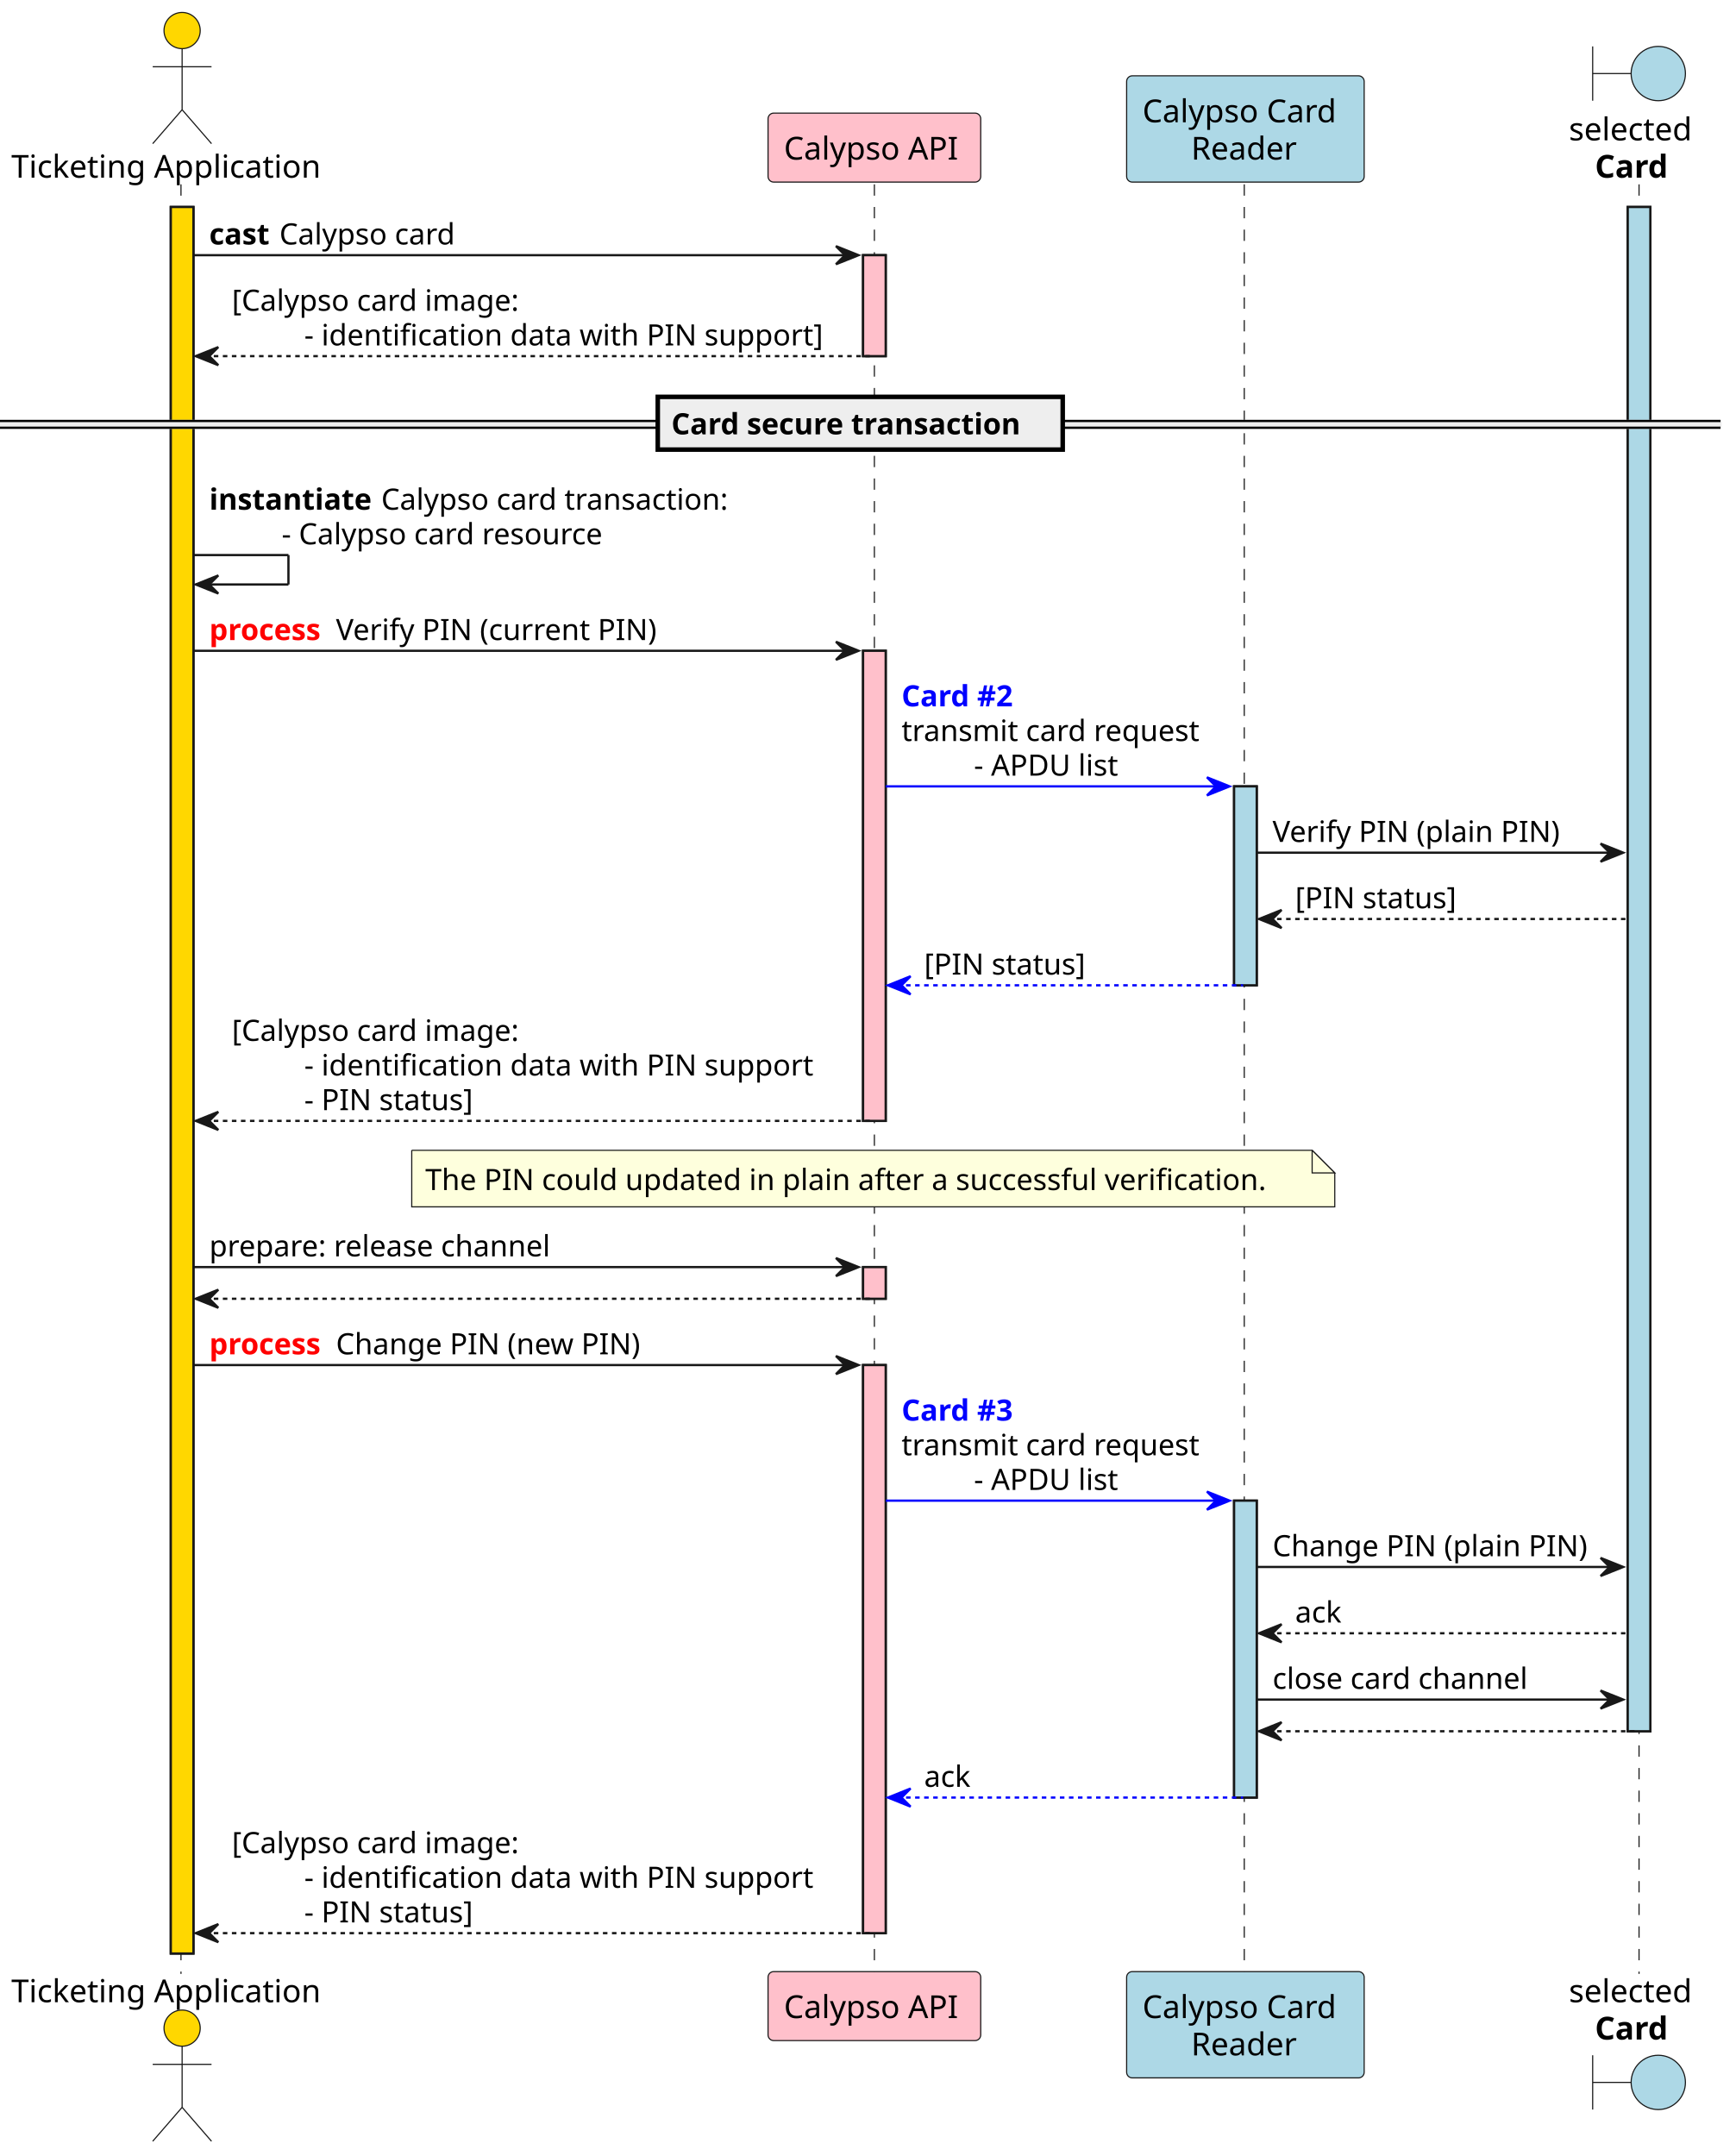
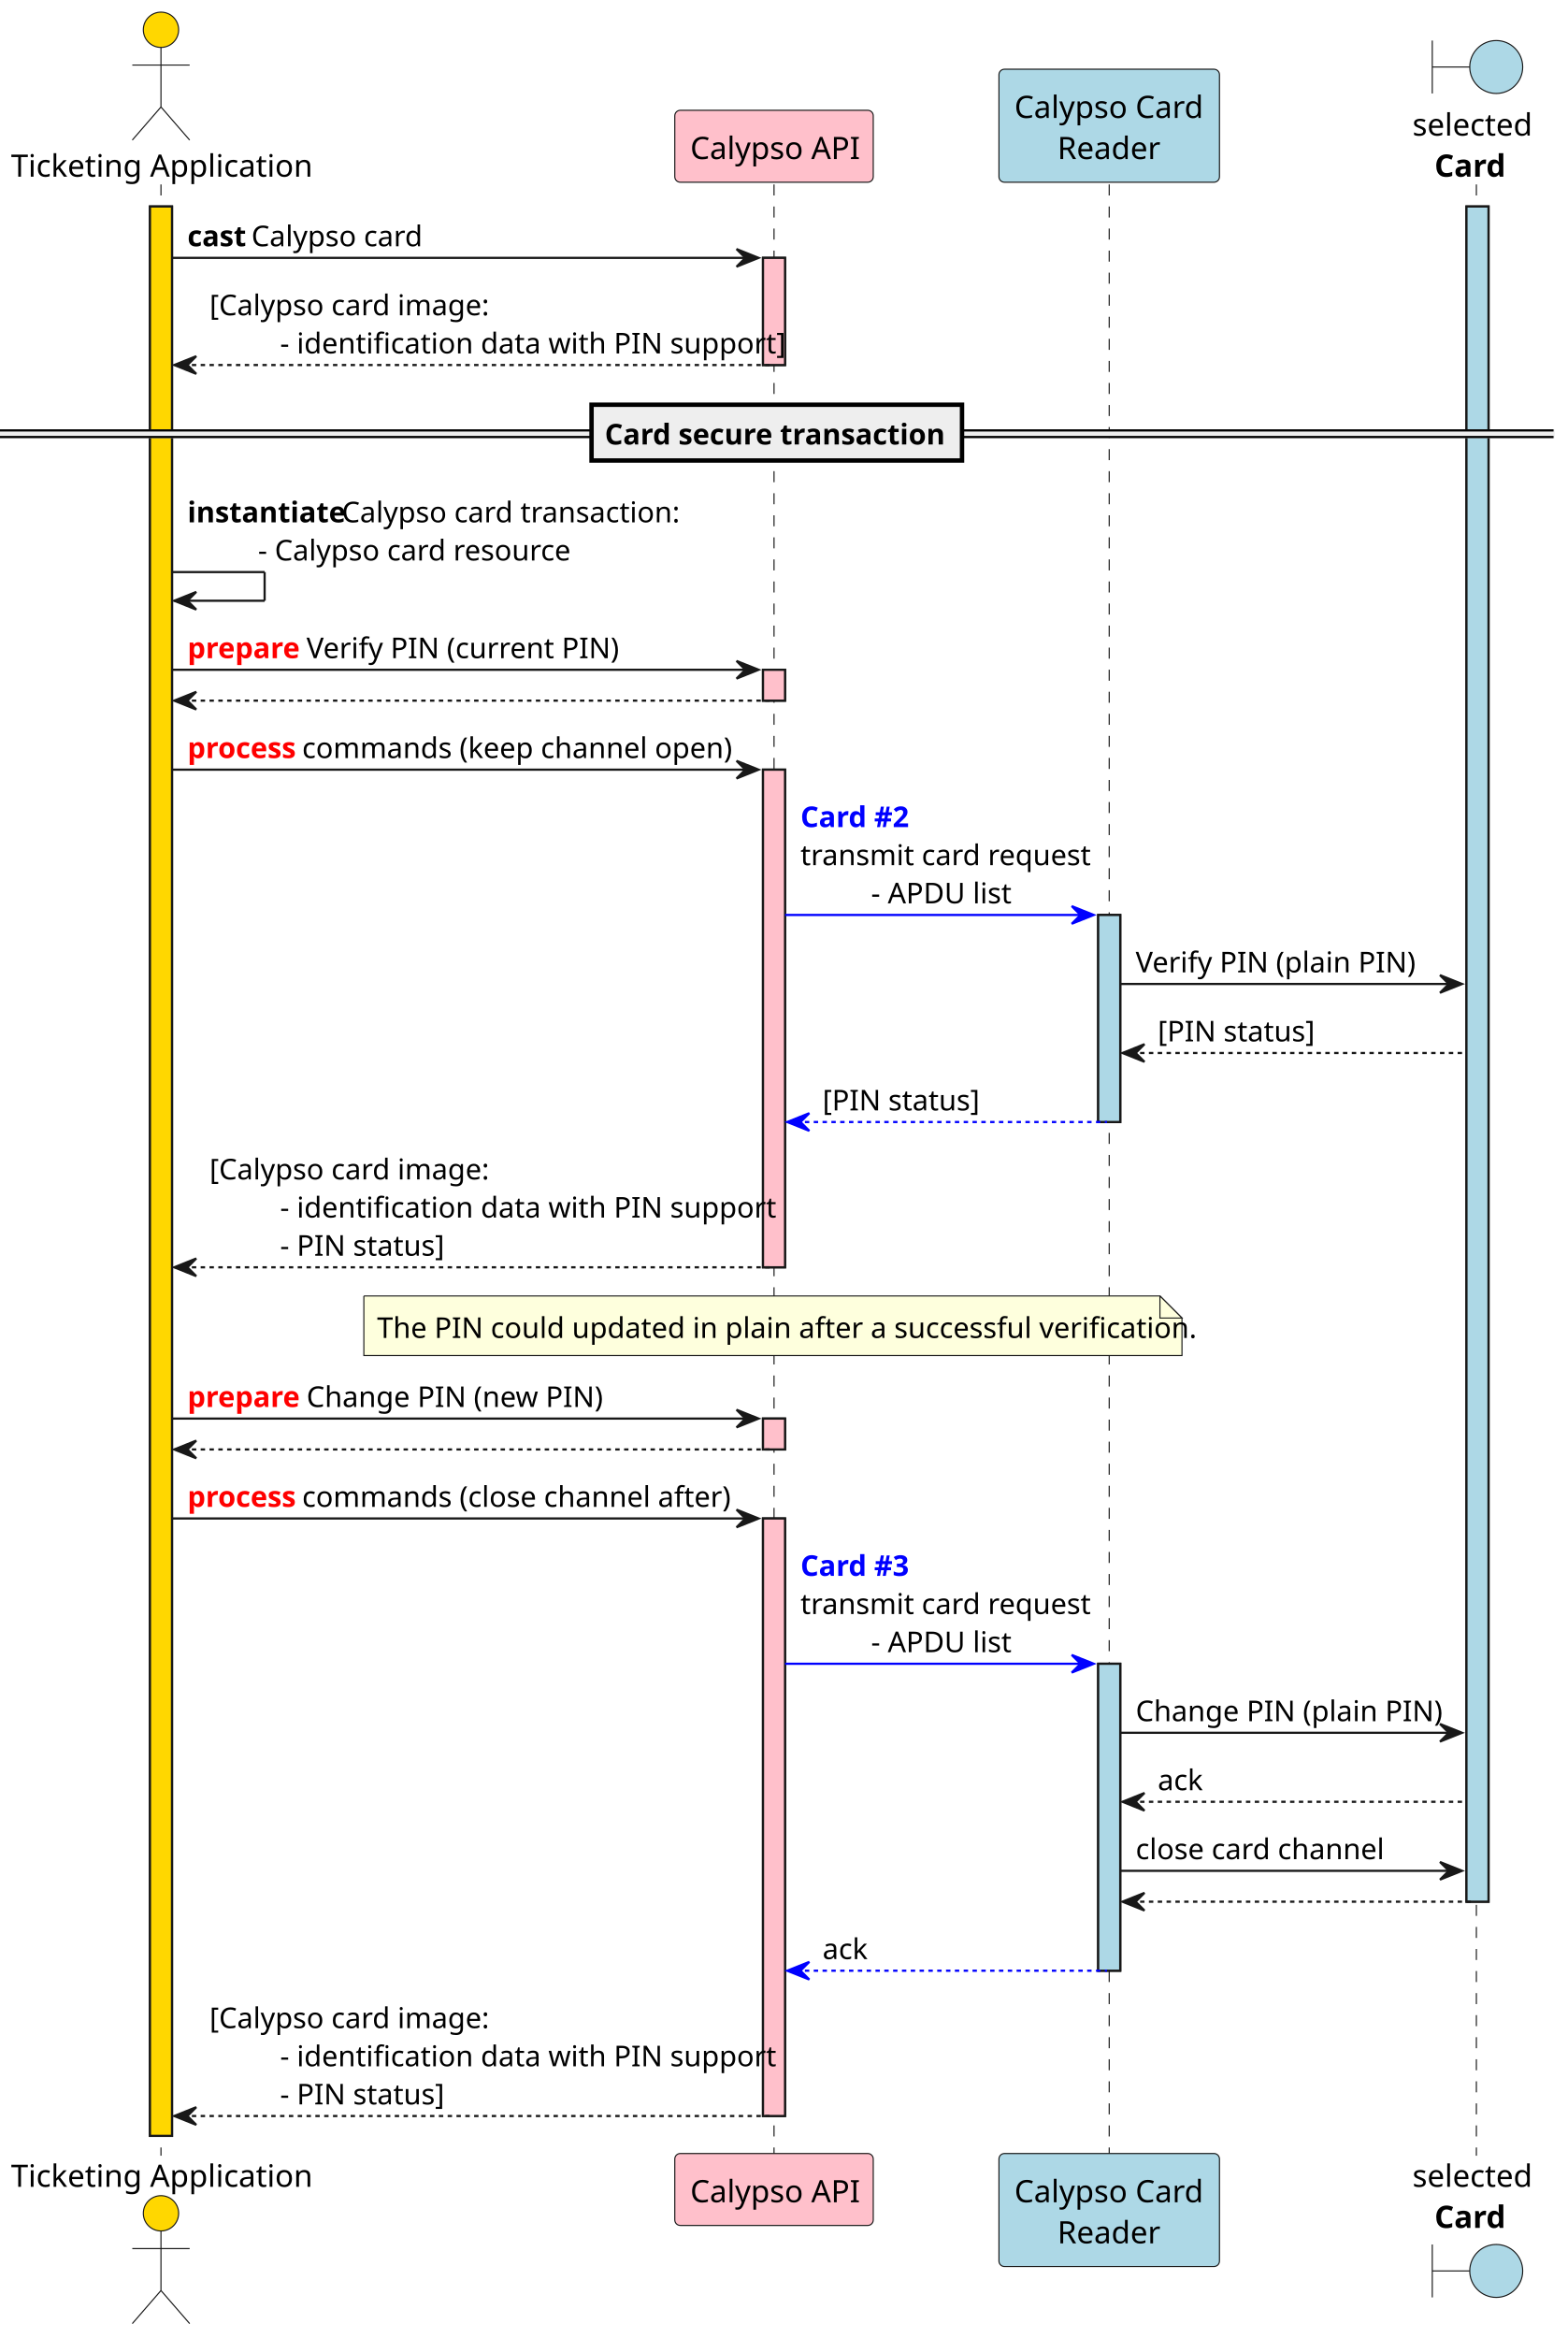
- <svg xmlns="http://www.w3.org/2000/svg" contentStyleType="text/css" height="953px" preserveAspectRatio="none" style="width:767px;height:953px;background:#FFFFFF;" version="1.1" viewBox="0 0 767 953" width="767px" zoomAndPan="magnify">
+ <svg xmlns="http://www.w3.org/2000/svg" contentStyleType="text/css" height="1060px" preserveAspectRatio="none" style="width:711px;height:1060px;background:#FFFFFF;" version="1.1" viewBox="0 0 711 1060" width="711px" zoomAndPan="magnify">
  <defs />
  <g>
-     <rect fill="#FFD700" height="772.006" style="stroke:#181818;stroke-width:1.0;" width="10" x="75.5" y="91.488" />
-     <rect fill="#FFC0CB" height="44.621" style="stroke:#181818;stroke-width:1.0;" width="10" x="381.5" y="112.799" />
-     <rect fill="#FFC0CB" height="207.795" style="stroke:#181818;stroke-width:1.0;" width="10" x="381.5" y="287.662" />
-     <rect fill="#FFC0CB" height="14" style="stroke:#181818;stroke-width:1.0;" width="10" x="381.5" y="560.078" />
-     <rect fill="#FFC0CB" height="251.106" style="stroke:#181818;stroke-width:1.0;" width="10" x="381.5" y="603.389" />
-     <rect fill="#ADD8E6" height="87.932" style="stroke:#181818;stroke-width:1.0;" width="10" x="545.5" y="347.594" />
-     <rect fill="#ADD8E6" height="131.242" style="stroke:#181818;stroke-width:1.0;" width="10" x="545.5" y="663.32" />
-     <rect fill="#ADD8E6" height="673.764" style="stroke:#181818;stroke-width:1.0;" width="10" x="719.5" y="91.488" />
-     <line style="stroke:#181818;stroke-width:0.5;stroke-dasharray:5.0,5.0;" x1="80" x2="80" y1="81.488" y2="872.494" />
-     <line style="stroke:#181818;stroke-width:0.5;stroke-dasharray:5.0,5.0;" x1="386.5" x2="386.5" y1="81.488" y2="872.494" />
-     <line style="stroke:#181818;stroke-width:0.5;stroke-dasharray:5.0,5.0;" x1="550" x2="550" y1="81.488" y2="872.494" />
-     <line style="stroke:#181818;stroke-width:0.5;stroke-dasharray:5.0,5.0;" x1="724.5" x2="724.5" y1="81.488" y2="872.494" />
-     <text fill="#000000" font-family="sans-serif" font-size="14" lengthAdjust="spacing" textLength="145" x="5" y="78.535">Ticketing Application</text>
-     <ellipse cx="80.5" cy="13.5" fill="#FFD700" rx="8" ry="8" style="stroke:#181818;stroke-width:0.5;" />
-     <path d="M80.5,21.5 L80.5,48.5 M67.5,29.5 L93.5,29.5 M80.5,48.5 L67.5,63.5 M80.5,48.5 L93.5,63.5 " fill="none" style="stroke:#181818;stroke-width:0.5;" />
-     <text fill="#000000" font-family="sans-serif" font-size="14" lengthAdjust="spacing" textLength="145" x="5" y="885.029">Ticketing Application</text>
-     <ellipse cx="80.5" cy="896.482" fill="#FFD700" rx="8" ry="8" style="stroke:#181818;stroke-width:0.5;" />
-     <path d="M80.5,904.482 L80.5,931.482 M67.5,912.482 L93.5,912.482 M80.5,931.482 L67.5,946.482 M80.5,931.482 L93.5,946.482 " fill="none" style="stroke:#181818;stroke-width:0.5;" />
-     <rect fill="#FFC0CB" height="30.488" rx="2.5" ry="2.5" style="stroke:#181818;stroke-width:0.5;" width="94" x="339.5" y="50" />
-     <text fill="#000000" font-family="sans-serif" font-size="14" lengthAdjust="spacing" textLength="80" x="346.5" y="70.535">Calypso API</text>
-     <rect fill="#FFC0CB" height="30.488" rx="2.5" ry="2.5" style="stroke:#181818;stroke-width:0.5;" width="94" x="339.5" y="871.494" />
-     <text fill="#000000" font-family="sans-serif" font-size="14" lengthAdjust="spacing" textLength="80" x="346.5" y="892.029">Calypso API</text>
-     <rect fill="#ADD8E6" height="46.977" rx="2.5" ry="2.5" style="stroke:#181818;stroke-width:0.5;" width="105" x="498" y="33.512" />
-     <text fill="#000000" font-family="sans-serif" font-size="14" lengthAdjust="spacing" textLength="91" x="505" y="54.047">Calypso Card</text>
-     <text fill="#000000" font-family="sans-serif" font-size="14" lengthAdjust="spacing" textLength="48" x="526.5" y="70.535">Reader</text>
-     <rect fill="#ADD8E6" height="46.977" rx="2.5" ry="2.5" style="stroke:#181818;stroke-width:0.5;" width="105" x="498" y="871.494" />
-     <text fill="#000000" font-family="sans-serif" font-size="14" lengthAdjust="spacing" textLength="91" x="505" y="892.029">Calypso Card</text>
-     <text fill="#000000" font-family="sans-serif" font-size="14" lengthAdjust="spacing" textLength="48" x="526.5" y="908.518">Reader</text>
-     <text fill="#000000" font-family="sans-serif" font-size="14" lengthAdjust="spacing" textLength="56" x="693.5" y="62.047">selected</text>
-     <text fill="#000000" font-family="sans-serif" font-size="14" font-weight="bold" lengthAdjust="spacing" textLength="33" x="705" y="78.535">Card</text>
-     <path d="M704,20.512 L704,44.512 M704,32.512 L721,32.512 " fill="none" style="stroke:#181818;stroke-width:0.5;" />
-     <ellipse cx="733" cy="32.512" fill="#ADD8E6" rx="12" ry="12" style="stroke:#181818;stroke-width:0.5;" />
-     <text fill="#000000" font-family="sans-serif" font-size="14" lengthAdjust="spacing" textLength="56" x="693.5" y="885.029">selected</text>
-     <text fill="#000000" font-family="sans-serif" font-size="14" font-weight="bold" lengthAdjust="spacing" textLength="33" x="705" y="901.518">Card</text>
-     <path d="M704,908.471 L704,932.471 M704,920.471 L721,920.471 " fill="none" style="stroke:#181818;stroke-width:0.5;" />
-     <ellipse cx="733" cy="920.471" fill="#ADD8E6" rx="12" ry="12" style="stroke:#181818;stroke-width:0.5;" />
-     <rect fill="#FFD700" height="772.006" style="stroke:#181818;stroke-width:1.0;" width="10" x="75.5" y="91.488" />
-     <rect fill="#FFC0CB" height="44.621" style="stroke:#181818;stroke-width:1.0;" width="10" x="381.5" y="112.799" />
-     <rect fill="#FFC0CB" height="207.795" style="stroke:#181818;stroke-width:1.0;" width="10" x="381.5" y="287.662" />
-     <rect fill="#FFC0CB" height="14" style="stroke:#181818;stroke-width:1.0;" width="10" x="381.5" y="560.078" />
-     <rect fill="#FFC0CB" height="251.106" style="stroke:#181818;stroke-width:1.0;" width="10" x="381.5" y="603.389" />
-     <rect fill="#ADD8E6" height="87.932" style="stroke:#181818;stroke-width:1.0;" width="10" x="545.5" y="347.594" />
-     <rect fill="#ADD8E6" height="131.242" style="stroke:#181818;stroke-width:1.0;" width="10" x="545.5" y="663.32" />
-     <rect fill="#ADD8E6" height="673.764" style="stroke:#181818;stroke-width:1.0;" width="10" x="719.5" y="91.488" />
-     <polygon fill="#181818" points="369.5,108.799,379.5,112.799,369.5,116.799,373.5,112.799" style="stroke:#181818;stroke-width:1.0;" />
-     <line style="stroke:#181818;stroke-width:1.0;" x1="85.5" x2="375.5" y1="112.799" y2="112.799" />
-     <text fill="#000000" font-family="sans-serif" font-size="13" font-weight="bold" lengthAdjust="spacing" textLength="27" x="92.5" y="108.057">cast</text>
-     <text fill="#000000" font-family="sans-serif" font-size="13" lengthAdjust="spacing" textLength="81" x="123.5" y="108.057">Calypso card</text>
-     <polygon fill="#181818" points="96.5,153.42,86.5,157.42,96.5,161.42,92.5,157.42" style="stroke:#181818;stroke-width:1.0;" />
-     <line style="stroke:#181818;stroke-width:1.0;stroke-dasharray:2.0,2.0;" x1="90.5" x2="385.5" y1="157.42" y2="157.42" />
-     <text fill="#000000" font-family="sans-serif" font-size="13" lengthAdjust="spacing" textLength="131" x="102.5" y="137.367">[Calypso card image:</text>
-     <text fill="#000000" font-family="sans-serif" font-size="13" lengthAdjust="spacing" textLength="240" x="134.5" y="152.678">- identification data with PIN support]</text>
-     <rect fill="#EEEEEE" height="3" style="stroke:#EEEEEE;stroke-width:1.0;" width="760.5" x="0" y="186.075" />
-     <line style="stroke:#000000;stroke-width:1.0;" x1="0" x2="760.5" y1="186.075" y2="186.075" />
-     <line style="stroke:#000000;stroke-width:1.0;" x1="0" x2="760.5" y1="189.075" y2="189.075" />
-     <rect fill="#EEEEEE" height="23.311" style="stroke:#000000;stroke-width:2.0;" width="179" x="290.75" y="175.42" />
-     <text fill="#000000" font-family="sans-serif" font-size="13" font-weight="bold" lengthAdjust="spacing" textLength="161" x="296.75" y="191.988">Card secure transaction</text>
-     <line style="stroke:#181818;stroke-width:1.0;" x1="85.5" x2="127.5" y1="245.352" y2="245.352" />
-     <line style="stroke:#181818;stroke-width:1.0;" x1="127.5" x2="127.5" y1="245.352" y2="258.352" />
-     <line style="stroke:#181818;stroke-width:1.0;" x1="86.5" x2="127.5" y1="258.352" y2="258.352" />
-     <polygon fill="#181818" points="96.5,254.352,86.5,258.352,96.5,262.352,92.5,258.352" style="stroke:#181818;stroke-width:1.0;" />
-     <text fill="#000000" font-family="sans-serif" font-size="13" font-weight="bold" lengthAdjust="spacing" textLength="72" x="92.5" y="225.299">instantiate</text>
-     <text fill="#000000" font-family="sans-serif" font-size="13" lengthAdjust="spacing" textLength="160" x="168.5" y="225.299">Calypso card transaction:</text>
-     <text fill="#000000" font-family="sans-serif" font-size="13" lengthAdjust="spacing" textLength="151" x="124.5" y="240.609">- Calypso card resource</text>
-     <polygon fill="#181818" points="369.5,283.662,379.5,287.662,369.5,291.662,373.5,287.662" style="stroke:#181818;stroke-width:1.0;" />
-     <line style="stroke:#181818;stroke-width:1.0;" x1="85.5" x2="375.5" y1="287.662" y2="287.662" />
-     <text fill="#FF0000" font-family="sans-serif" font-size="13" font-weight="bold" lengthAdjust="spacing" textLength="52" x="92.5" y="282.92">process</text>
-     <text fill="#000000" font-family="sans-serif" font-size="13" lengthAdjust="spacing" textLength="143" x="148.5" y="282.92">Verify PIN (current PIN)</text>
-     <polygon fill="#0000FF" points="533.5,343.594,543.5,347.594,533.5,351.594,537.5,347.594" style="stroke:#0000FF;stroke-width:1.0;" />
-     <line style="stroke:#0000FF;stroke-width:1.0;" x1="391.5" x2="539.5" y1="347.594" y2="347.594" />
-     <text fill="#0000FF" font-family="sans-serif" font-size="13" font-weight="bold" lengthAdjust="spacing" textLength="54" x="398.5" y="312.231">Card #2</text>
-     <text fill="#000000" font-family="sans-serif" font-size="13" lengthAdjust="spacing" textLength="135" x="398.5" y="327.541">transmit card request</text>
-     <text fill="#000000" font-family="sans-serif" font-size="13" lengthAdjust="spacing" textLength="71" x="430.5" y="342.852">- APDU list</text>
-     <polygon fill="#181818" points="707.5,372.904,717.5,376.904,707.5,380.904,711.5,376.904" style="stroke:#181818;stroke-width:1.0;" />
-     <line style="stroke:#181818;stroke-width:1.0;" x1="555.5" x2="713.5" y1="376.904" y2="376.904" />
-     <text fill="#000000" font-family="sans-serif" font-size="13" lengthAdjust="spacing" textLength="129" x="562.5" y="372.162">Verify PIN (plain PIN)</text>
-     <polygon fill="#181818" points="566.5,402.215,556.5,406.215,566.5,410.215,562.5,406.215" style="stroke:#181818;stroke-width:1.0;" />
-     <line style="stroke:#181818;stroke-width:1.0;stroke-dasharray:2.0,2.0;" x1="560.5" x2="718.5" y1="406.215" y2="406.215" />
-     <text fill="#000000" font-family="sans-serif" font-size="13" lengthAdjust="spacing" textLength="72" x="572.5" y="401.473">[PIN status]</text>
-     <polygon fill="#0000FF" points="402.5,431.525,392.5,435.525,402.5,439.525,398.5,435.525" style="stroke:#0000FF;stroke-width:1.0;" />
-     <line style="stroke:#0000FF;stroke-width:1.0;stroke-dasharray:2.0,2.0;" x1="396.5" x2="549.5" y1="435.525" y2="435.525" />
-     <text fill="#000000" font-family="sans-serif" font-size="13" lengthAdjust="spacing" textLength="72" x="408.5" y="430.783">[PIN status]</text>
-     <polygon fill="#181818" points="96.5,491.457,86.5,495.457,96.5,499.457,92.5,495.457" style="stroke:#181818;stroke-width:1.0;" />
-     <line style="stroke:#181818;stroke-width:1.0;stroke-dasharray:2.0,2.0;" x1="90.5" x2="385.5" y1="495.457" y2="495.457" />
-     <text fill="#000000" font-family="sans-serif" font-size="13" lengthAdjust="spacing" textLength="131" x="102.5" y="460.094">[Calypso card image:</text>
-     <text fill="#000000" font-family="sans-serif" font-size="13" lengthAdjust="spacing" textLength="236" x="134.5" y="475.404">- identification data with PIN support</text>
-     <text fill="#000000" font-family="sans-serif" font-size="13" lengthAdjust="spacing" textLength="80" x="134.5" y="490.715">- PIN status]</text>
-     <path d="M182,508.457 L182,533.457 L590,533.457 L590,518.457 L580,508.457 L182,508.457 " fill="#FEFFDD" style="stroke:#181818;stroke-width:0.5;" />
-     <path d="M580,508.457 L580,518.457 L590,518.457 L580,508.457 " fill="#FEFFDD" style="stroke:#181818;stroke-width:0.5;" />
-     <text fill="#000000" font-family="sans-serif" font-size="13" lengthAdjust="spacing" textLength="387" x="188" y="526.025">The PIN could updated in plain after a successful verification.</text>
-     <polygon fill="#181818" points="369.5,556.078,379.5,560.078,369.5,564.078,373.5,560.078" style="stroke:#181818;stroke-width:1.0;" />
-     <line style="stroke:#181818;stroke-width:1.0;" x1="85.5" x2="375.5" y1="560.078" y2="560.078" />
-     <text fill="#000000" font-family="sans-serif" font-size="13" lengthAdjust="spacing" textLength="152" x="92.5" y="555.336">prepare: release channel</text>
-     <polygon fill="#181818" points="96.5,570.078,86.5,574.078,96.5,578.078,92.5,574.078" style="stroke:#181818;stroke-width:1.0;" />
-     <line style="stroke:#181818;stroke-width:1.0;stroke-dasharray:2.0,2.0;" x1="90.5" x2="385.5" y1="574.078" y2="574.078" />
-     <polygon fill="#181818" points="369.5,599.389,379.5,603.389,369.5,607.389,373.5,603.389" style="stroke:#181818;stroke-width:1.0;" />
-     <line style="stroke:#181818;stroke-width:1.0;" x1="85.5" x2="375.5" y1="603.389" y2="603.389" />
-     <text fill="#FF0000" font-family="sans-serif" font-size="13" font-weight="bold" lengthAdjust="spacing" textLength="52" x="92.5" y="598.646">process</text>
-     <text fill="#000000" font-family="sans-serif" font-size="13" lengthAdjust="spacing" textLength="134" x="148.5" y="598.646">Change PIN (new PIN)</text>
-     <polygon fill="#0000FF" points="533.5,659.32,543.5,663.32,533.5,667.32,537.5,663.32" style="stroke:#0000FF;stroke-width:1.0;" />
-     <line style="stroke:#0000FF;stroke-width:1.0;" x1="391.5" x2="539.5" y1="663.32" y2="663.32" />
-     <text fill="#0000FF" font-family="sans-serif" font-size="13" font-weight="bold" lengthAdjust="spacing" textLength="54" x="398.5" y="627.957">Card #3</text>
-     <text fill="#000000" font-family="sans-serif" font-size="13" lengthAdjust="spacing" textLength="135" x="398.5" y="643.268">transmit card request</text>
-     <text fill="#000000" font-family="sans-serif" font-size="13" lengthAdjust="spacing" textLength="71" x="430.5" y="658.578">- APDU list</text>
-     <polygon fill="#181818" points="707.5,688.631,717.5,692.631,707.5,696.631,711.5,692.631" style="stroke:#181818;stroke-width:1.0;" />
-     <line style="stroke:#181818;stroke-width:1.0;" x1="555.5" x2="713.5" y1="692.631" y2="692.631" />
-     <text fill="#000000" font-family="sans-serif" font-size="13" lengthAdjust="spacing" textLength="140" x="562.5" y="687.889">Change PIN (plain PIN)</text>
-     <polygon fill="#181818" points="566.5,717.941,556.5,721.941,566.5,725.941,562.5,721.941" style="stroke:#181818;stroke-width:1.0;" />
-     <line style="stroke:#181818;stroke-width:1.0;stroke-dasharray:2.0,2.0;" x1="560.5" x2="718.5" y1="721.941" y2="721.941" />
-     <text fill="#000000" font-family="sans-serif" font-size="13" lengthAdjust="spacing" textLength="22" x="572.5" y="717.199">ack</text>
-     <polygon fill="#181818" points="707.5,747.252,717.5,751.252,707.5,755.252,711.5,751.252" style="stroke:#181818;stroke-width:1.0;" />
-     <line style="stroke:#181818;stroke-width:1.0;" x1="555.5" x2="713.5" y1="751.252" y2="751.252" />
-     <text fill="#000000" font-family="sans-serif" font-size="13" lengthAdjust="spacing" textLength="117" x="562.5" y="746.51">close card channel</text>
-     <polygon fill="#181818" points="566.5,761.252,556.5,765.252,566.5,769.252,562.5,765.252" style="stroke:#181818;stroke-width:1.0;" />
-     <line style="stroke:#181818;stroke-width:1.0;stroke-dasharray:2.0,2.0;" x1="560.5" x2="723.5" y1="765.252" y2="765.252" />
-     <polygon fill="#0000FF" points="402.5,790.562,392.5,794.562,402.5,798.562,398.5,794.562" style="stroke:#0000FF;stroke-width:1.0;" />
-     <line style="stroke:#0000FF;stroke-width:1.0;stroke-dasharray:2.0,2.0;" x1="396.5" x2="549.5" y1="794.562" y2="794.562" />
-     <text fill="#000000" font-family="sans-serif" font-size="13" lengthAdjust="spacing" textLength="22" x="408.5" y="789.82">ack</text>
-     <polygon fill="#181818" points="96.5,850.494,86.5,854.494,96.5,858.494,92.5,854.494" style="stroke:#181818;stroke-width:1.0;" />
-     <line style="stroke:#181818;stroke-width:1.0;stroke-dasharray:2.0,2.0;" x1="90.5" x2="385.5" y1="854.494" y2="854.494" />
-     <text fill="#000000" font-family="sans-serif" font-size="13" lengthAdjust="spacing" textLength="131" x="102.5" y="819.131">[Calypso card image:</text>
-     <text fill="#000000" font-family="sans-serif" font-size="13" lengthAdjust="spacing" textLength="236" x="134.5" y="834.441">- identification data with PIN support</text>
-     <text fill="#000000" font-family="sans-serif" font-size="13" lengthAdjust="spacing" textLength="80" x="134.5" y="849.752">- PIN status]</text>
+     <rect fill="#FFD700" height="874.731" style="stroke:#181818;stroke-width:1.0;" width="10" x="68" y="93.621" />
+     <rect fill="#FFC0CB" height="48.582" style="stroke:#181818;stroke-width:1.0;" width="10" x="346" y="116.912" />
+     <rect fill="#FFC0CB" height="14" style="stroke:#181818;stroke-width:1.0;" width="10" x="346" y="303.658" />
+     <rect fill="#FFC0CB" height="225.619" style="stroke:#181818;stroke-width:1.0;" width="10" x="346" y="348.949" />
+     <rect fill="#FFC0CB" height="14" style="stroke:#181818;stroke-width:1.0;" width="10" x="346" y="643.15" />
+     <rect fill="#FFC0CB" height="270.91" style="stroke:#181818;stroke-width:1.0;" width="10" x="346" y="688.441" />
+     <rect fill="#ADD8E6" height="93.873" style="stroke:#181818;stroke-width:1.0;" width="10" x="498" y="414.822" />
+     <rect fill="#ADD8E6" height="139.164" style="stroke:#181818;stroke-width:1.0;" width="10" x="498" y="754.314" />
+     <rect fill="#ADD8E6" height="768.566" style="stroke:#181818;stroke-width:1.0;" width="10" x="665" y="93.621" />
+     <line style="stroke:#181818;stroke-width:0.5;stroke-dasharray:5.0,5.0;" x1="73" x2="73" y1="83.621" y2="977.352" />
+     <line style="stroke:#181818;stroke-width:0.5;stroke-dasharray:5.0,5.0;" x1="351" x2="351" y1="83.621" y2="977.352" />
+     <line style="stroke:#181818;stroke-width:0.5;stroke-dasharray:5.0,5.0;" x1="503" x2="503" y1="83.621" y2="977.352" />
+     <line style="stroke:#181818;stroke-width:0.5;stroke-dasharray:5.0,5.0;" x1="669.5" x2="669.5" y1="83.621" y2="977.352" />
+     <text fill="#000000" font-family="sans-serif" font-size="14" lengthAdjust="spacing" textLength="130" x="5" y="80.107">Ticketing Application</text>
+     <ellipse cx="73" cy="13.5" fill="#FFD700" rx="8" ry="8" style="stroke:#181818;stroke-width:0.5;" />
+     <path d="M73,21.5 L73,48.5 M60,29.5 L86,29.5 M73,48.5 L60,63.5 M73,48.5 L86,63.5 " fill="none" style="stroke:#181818;stroke-width:0.5;" />
+     <text fill="#000000" font-family="sans-serif" font-size="14" lengthAdjust="spacing" textLength="130" x="5" y="991.459">Ticketing Application</text>
+     <ellipse cx="73" cy="1003.473" fill="#FFD700" rx="8" ry="8" style="stroke:#181818;stroke-width:0.5;" />
+     <path d="M73,1011.473 L73,1038.473 M60,1019.473 L86,1019.473 M73,1038.473 L60,1053.473 M73,1038.473 L86,1053.473 " fill="none" style="stroke:#181818;stroke-width:0.5;" />
+     <rect fill="#FFC0CB" height="32.621" rx="2.5" ry="2.5" style="stroke:#181818;stroke-width:0.5;" width="90" x="306" y="50" />
+     <text fill="#000000" font-family="sans-serif" font-size="14" lengthAdjust="spacing" textLength="76" x="313" y="72.107">Calypso API</text>
+     <rect fill="#FFC0CB" height="32.621" rx="2.5" ry="2.5" style="stroke:#181818;stroke-width:0.5;" width="90" x="306" y="976.352" />
+     <text fill="#000000" font-family="sans-serif" font-size="14" lengthAdjust="spacing" textLength="76" x="313" y="998.459">Calypso API</text>
+     <rect fill="#ADD8E6" height="51.242" rx="2.5" ry="2.5" style="stroke:#181818;stroke-width:0.5;" width="100" x="453" y="31.379" />
+     <text fill="#000000" font-family="sans-serif" font-size="14" lengthAdjust="spacing" textLength="86" x="460" y="53.486">Calypso Card</text>
+     <text fill="#000000" font-family="sans-serif" font-size="14" lengthAdjust="spacing" textLength="47" x="479.5" y="72.107">Reader</text>
+     <rect fill="#ADD8E6" height="51.242" rx="2.5" ry="2.5" style="stroke:#181818;stroke-width:0.5;" width="100" x="453" y="976.352" />
+     <text fill="#000000" font-family="sans-serif" font-size="14" lengthAdjust="spacing" textLength="86" x="460" y="998.459">Calypso Card</text>
+     <text fill="#000000" font-family="sans-serif" font-size="14" lengthAdjust="spacing" textLength="47" x="479.5" y="1017.08">Reader</text>
+     <text fill="#000000" font-family="sans-serif" font-size="14" lengthAdjust="spacing" textLength="53" x="640.5" y="61.486">selected</text>
+     <text fill="#000000" font-family="sans-serif" font-size="14" font-weight="bold" lengthAdjust="spacing" textLength="33" x="650.5" y="80.107">Card</text>
+     <path d="M649.5,18.379 L649.5,42.379 M649.5,30.379 L666.5,30.379 " fill="none" style="stroke:#181818;stroke-width:0.5;" />
+     <ellipse cx="678.5" cy="30.379" fill="#ADD8E6" rx="12" ry="12" style="stroke:#181818;stroke-width:0.5;" />
+     <text fill="#000000" font-family="sans-serif" font-size="14" lengthAdjust="spacing" textLength="53" x="640.5" y="991.459">selected</text>
+     <text fill="#000000" font-family="sans-serif" font-size="14" font-weight="bold" lengthAdjust="spacing" textLength="33" x="650.5" y="1010.08">Card</text>
+     <path d="M649.5,1017.594 L649.5,1041.594 M649.5,1029.594 L666.5,1029.594 " fill="none" style="stroke:#181818;stroke-width:0.5;" />
+     <ellipse cx="678.5" cy="1029.594" fill="#ADD8E6" rx="12" ry="12" style="stroke:#181818;stroke-width:0.5;" />
+     <rect fill="#FFD700" height="874.731" style="stroke:#181818;stroke-width:1.0;" width="10" x="68" y="93.621" />
+     <rect fill="#FFC0CB" height="48.582" style="stroke:#181818;stroke-width:1.0;" width="10" x="346" y="116.912" />
+     <rect fill="#FFC0CB" height="14" style="stroke:#181818;stroke-width:1.0;" width="10" x="346" y="303.658" />
+     <rect fill="#FFC0CB" height="225.619" style="stroke:#181818;stroke-width:1.0;" width="10" x="346" y="348.949" />
+     <rect fill="#FFC0CB" height="14" style="stroke:#181818;stroke-width:1.0;" width="10" x="346" y="643.15" />
+     <rect fill="#FFC0CB" height="270.91" style="stroke:#181818;stroke-width:1.0;" width="10" x="346" y="688.441" />
+     <rect fill="#ADD8E6" height="93.873" style="stroke:#181818;stroke-width:1.0;" width="10" x="498" y="414.822" />
+     <rect fill="#ADD8E6" height="139.164" style="stroke:#181818;stroke-width:1.0;" width="10" x="498" y="754.314" />
+     <rect fill="#ADD8E6" height="768.566" style="stroke:#181818;stroke-width:1.0;" width="10" x="665" y="93.621" />
+     <polygon fill="#181818" points="334,112.912,344,116.912,334,120.912,338,116.912" style="stroke:#181818;stroke-width:1.0;" />
+     <line style="stroke:#181818;stroke-width:1.0;" x1="78" x2="340" y1="116.912" y2="116.912" />
+     <text fill="#000000" font-family="sans-serif" font-size="13" font-weight="bold" lengthAdjust="spacing" textLength="25" x="85" y="111.649">cast</text>
+     <text fill="#000000" font-family="sans-serif" font-size="13" lengthAdjust="spacing" textLength="76" x="114" y="111.649">Calypso card</text>
+     <polygon fill="#181818" points="89,161.494,79,165.494,89,169.494,85,165.494" style="stroke:#181818;stroke-width:1.0;" />
+     <line style="stroke:#181818;stroke-width:1.0;stroke-dasharray:2.0,2.0;" x1="83" x2="350" y1="165.494" y2="165.494" />
+     <text fill="#000000" font-family="sans-serif" font-size="13" lengthAdjust="spacing" textLength="123" x="95" y="142.94">[Calypso card image:</text>
+     <text fill="#000000" font-family="sans-serif" font-size="13" lengthAdjust="spacing" textLength="212" x="127" y="160.231">- identification data with PIN support]</text>
+     <rect fill="#EEEEEE" height="3" style="stroke:#EEEEEE;stroke-width:1.0;" width="704.5" x="0" y="195.14" />
+     <line style="stroke:#000000;stroke-width:1.0;" x1="0" x2="704.5" y1="195.14" y2="195.14" />
+     <line style="stroke:#000000;stroke-width:1.0;" x1="0" x2="704.5" y1="198.14" y2="198.14" />
+     <rect fill="#EEEEEE" height="25.291" style="stroke:#000000;stroke-width:2.0;" width="168" x="268.25" y="183.494" />
+     <text fill="#000000" font-family="sans-serif" font-size="13" font-weight="bold" lengthAdjust="spacing" textLength="150" x="274.25" y="201.523">Card secure transaction</text>
+     <line style="stroke:#181818;stroke-width:1.0;" x1="78" x2="120" y1="259.367" y2="259.367" />
+     <line style="stroke:#181818;stroke-width:1.0;" x1="120" x2="120" y1="259.367" y2="272.367" />
+     <line style="stroke:#181818;stroke-width:1.0;" x1="79" x2="120" y1="272.367" y2="272.367" />
+     <polygon fill="#181818" points="89,268.367,79,272.367,89,276.367,85,272.367" style="stroke:#181818;stroke-width:1.0;" />
+     <text fill="#000000" font-family="sans-serif" font-size="13" font-weight="bold" lengthAdjust="spacing" textLength="66" x="85" y="236.814">instantiate</text>
+     <text fill="#000000" font-family="sans-serif" font-size="13" lengthAdjust="spacing" textLength="148" x="155" y="236.814">Calypso card transaction:</text>
+     <text fill="#000000" font-family="sans-serif" font-size="13" lengthAdjust="spacing" textLength="138" x="117" y="254.105">- Calypso card resource</text>
+     <polygon fill="#181818" points="334,299.658,344,303.658,334,307.658,338,303.658" style="stroke:#181818;stroke-width:1.0;" />
+     <line style="stroke:#181818;stroke-width:1.0;" x1="78" x2="340" y1="303.658" y2="303.658" />
+     <text fill="#FF0000" font-family="sans-serif" font-size="13" font-weight="bold" lengthAdjust="spacing" textLength="50" x="85" y="298.396">prepare</text>
+     <text fill="#000000" font-family="sans-serif" font-size="13" lengthAdjust="spacing" textLength="135" x="139" y="298.396">Verify PIN (current PIN)</text>
+     <polygon fill="#181818" points="89,313.658,79,317.658,89,321.658,85,317.658" style="stroke:#181818;stroke-width:1.0;" />
+     <line style="stroke:#181818;stroke-width:1.0;stroke-dasharray:2.0,2.0;" x1="83" x2="350" y1="317.658" y2="317.658" />
+     <polygon fill="#181818" points="334,344.949,344,348.949,334,352.949,338,348.949" style="stroke:#181818;stroke-width:1.0;" />
+     <line style="stroke:#181818;stroke-width:1.0;" x1="78" x2="340" y1="348.949" y2="348.949" />
+     <text fill="#FF0000" font-family="sans-serif" font-size="13" font-weight="bold" lengthAdjust="spacing" textLength="48" x="85" y="343.687">process</text>
+     <text fill="#000000" font-family="sans-serif" font-size="13" lengthAdjust="spacing" textLength="185" x="137" y="343.687">commands (keep channel open)</text>
+     <polygon fill="#0000FF" points="486,410.822,496,414.822,486,418.822,490,414.822" style="stroke:#0000FF;stroke-width:1.0;" />
+     <line style="stroke:#0000FF;stroke-width:1.0;" x1="356" x2="492" y1="414.822" y2="414.822" />
+     <text fill="#0000FF" font-family="sans-serif" font-size="13" font-weight="bold" lengthAdjust="spacing" textLength="48" x="363" y="374.978">Card #2</text>
+     <text fill="#000000" font-family="sans-serif" font-size="13" lengthAdjust="spacing" textLength="123" x="363" y="392.269">transmit card request</text>
+     <text fill="#000000" font-family="sans-serif" font-size="13" lengthAdjust="spacing" textLength="65" x="395" y="409.56">- APDU list</text>
+     <polygon fill="#181818" points="653,442.113,663,446.113,653,450.113,657,446.113" style="stroke:#181818;stroke-width:1.0;" />
+     <line style="stroke:#181818;stroke-width:1.0;" x1="508" x2="659" y1="446.113" y2="446.113" />
+     <text fill="#000000" font-family="sans-serif" font-size="13" lengthAdjust="spacing" textLength="122" x="515" y="440.851">Verify PIN (plain PIN)</text>
+     <polygon fill="#181818" points="519,473.404,509,477.404,519,481.404,515,477.404" style="stroke:#181818;stroke-width:1.0;" />
+     <line style="stroke:#181818;stroke-width:1.0;stroke-dasharray:2.0,2.0;" x1="513" x2="664" y1="477.404" y2="477.404" />
+     <text fill="#000000" font-family="sans-serif" font-size="13" lengthAdjust="spacing" textLength="69" x="525" y="472.142">[PIN status]</text>
+     <polygon fill="#0000FF" points="367,504.695,357,508.695,367,512.695,363,508.695" style="stroke:#0000FF;stroke-width:1.0;" />
+     <line style="stroke:#0000FF;stroke-width:1.0;stroke-dasharray:2.0,2.0;" x1="361" x2="502" y1="508.695" y2="508.695" />
+     <text fill="#000000" font-family="sans-serif" font-size="13" lengthAdjust="spacing" textLength="69" x="373" y="503.433">[PIN status]</text>
+     <polygon fill="#181818" points="89,570.568,79,574.568,89,578.568,85,574.568" style="stroke:#181818;stroke-width:1.0;" />
+     <line style="stroke:#181818;stroke-width:1.0;stroke-dasharray:2.0,2.0;" x1="83" x2="350" y1="574.568" y2="574.568" />
+     <text fill="#000000" font-family="sans-serif" font-size="13" lengthAdjust="spacing" textLength="123" x="95" y="534.724">[Calypso card image:</text>
+     <text fill="#000000" font-family="sans-serif" font-size="13" lengthAdjust="spacing" textLength="208" x="127" y="552.015">- identification data with PIN support</text>
+     <text fill="#000000" font-family="sans-serif" font-size="13" lengthAdjust="spacing" textLength="73" x="127" y="569.306">- PIN status]</text>
+     <path d="M165,587.568 L165,614.568 L536,614.568 L536,597.568 L526,587.568 L165,587.568 " fill="#FEFFDD" style="stroke:#181818;stroke-width:0.5;" />
+     <path d="M526,587.568 L526,597.568 L536,597.568 L526,587.568 " fill="#FEFFDD" style="stroke:#181818;stroke-width:0.5;" />
+     <text fill="#000000" font-family="sans-serif" font-size="13" lengthAdjust="spacing" textLength="350" x="171" y="606.597">The PIN could updated in plain after a successful verification.</text>
+     <polygon fill="#181818" points="334,639.15,344,643.15,334,647.15,338,643.15" style="stroke:#181818;stroke-width:1.0;" />
+     <line style="stroke:#181818;stroke-width:1.0;" x1="78" x2="340" y1="643.15" y2="643.15" />
+     <text fill="#FF0000" font-family="sans-serif" font-size="13" font-weight="bold" lengthAdjust="spacing" textLength="50" x="85" y="637.888">prepare</text>
+     <text fill="#000000" font-family="sans-serif" font-size="13" lengthAdjust="spacing" textLength="129" x="139" y="637.888">Change PIN (new PIN)</text>
+     <polygon fill="#181818" points="89,653.15,79,657.15,89,661.15,85,657.15" style="stroke:#181818;stroke-width:1.0;" />
+     <line style="stroke:#181818;stroke-width:1.0;stroke-dasharray:2.0,2.0;" x1="83" x2="350" y1="657.15" y2="657.15" />
+     <polygon fill="#181818" points="334,684.441,344,688.441,334,692.441,338,688.441" style="stroke:#181818;stroke-width:1.0;" />
+     <line style="stroke:#181818;stroke-width:1.0;" x1="78" x2="340" y1="688.441" y2="688.441" />
+     <text fill="#FF0000" font-family="sans-serif" font-size="13" font-weight="bold" lengthAdjust="spacing" textLength="48" x="85" y="683.179">process</text>
+     <text fill="#000000" font-family="sans-serif" font-size="13" lengthAdjust="spacing" textLength="185" x="137" y="683.179">commands (close channel after)</text>
+     <polygon fill="#0000FF" points="486,750.314,496,754.314,486,758.314,490,754.314" style="stroke:#0000FF;stroke-width:1.0;" />
+     <line style="stroke:#0000FF;stroke-width:1.0;" x1="356" x2="492" y1="754.314" y2="754.314" />
+     <text fill="#0000FF" font-family="sans-serif" font-size="13" font-weight="bold" lengthAdjust="spacing" textLength="48" x="363" y="714.47">Card #3</text>
+     <text fill="#000000" font-family="sans-serif" font-size="13" lengthAdjust="spacing" textLength="123" x="363" y="731.761">transmit card request</text>
+     <text fill="#000000" font-family="sans-serif" font-size="13" lengthAdjust="spacing" textLength="65" x="395" y="749.052">- APDU list</text>
+     <polygon fill="#181818" points="653,781.606,663,785.606,653,789.606,657,785.606" style="stroke:#181818;stroke-width:1.0;" />
+     <line style="stroke:#181818;stroke-width:1.0;" x1="508" x2="659" y1="785.606" y2="785.606" />
+     <text fill="#000000" font-family="sans-serif" font-size="13" lengthAdjust="spacing" textLength="133" x="515" y="780.343">Change PIN (plain PIN)</text>
+     <polygon fill="#181818" points="519,812.896,509,816.896,519,820.896,515,816.896" style="stroke:#181818;stroke-width:1.0;" />
+     <line style="stroke:#181818;stroke-width:1.0;stroke-dasharray:2.0,2.0;" x1="513" x2="664" y1="816.896" y2="816.896" />
+     <text fill="#000000" font-family="sans-serif" font-size="13" lengthAdjust="spacing" textLength="21" x="525" y="811.634">ack</text>
+     <polygon fill="#181818" points="653,844.188,663,848.188,653,852.188,657,848.188" style="stroke:#181818;stroke-width:1.0;" />
+     <line style="stroke:#181818;stroke-width:1.0;" x1="508" x2="659" y1="848.188" y2="848.188" />
+     <text fill="#000000" font-family="sans-serif" font-size="13" lengthAdjust="spacing" textLength="109" x="515" y="842.925">close card channel</text>
+     <polygon fill="#181818" points="519,858.188,509,862.188,519,866.188,515,862.188" style="stroke:#181818;stroke-width:1.0;" />
+     <line style="stroke:#181818;stroke-width:1.0;stroke-dasharray:2.0,2.0;" x1="513" x2="669" y1="862.188" y2="862.188" />
+     <polygon fill="#0000FF" points="367,889.479,357,893.479,367,897.479,363,893.479" style="stroke:#0000FF;stroke-width:1.0;" />
+     <line style="stroke:#0000FF;stroke-width:1.0;stroke-dasharray:2.0,2.0;" x1="361" x2="502" y1="893.479" y2="893.479" />
+     <text fill="#000000" font-family="sans-serif" font-size="13" lengthAdjust="spacing" textLength="21" x="373" y="888.216">ack</text>
+     <polygon fill="#181818" points="89,955.352,79,959.352,89,963.352,85,959.352" style="stroke:#181818;stroke-width:1.0;" />
+     <line style="stroke:#181818;stroke-width:1.0;stroke-dasharray:2.0,2.0;" x1="83" x2="350" y1="959.352" y2="959.352" />
+     <text fill="#000000" font-family="sans-serif" font-size="13" lengthAdjust="spacing" textLength="123" x="95" y="919.507">[Calypso card image:</text>
+     <text fill="#000000" font-family="sans-serif" font-size="13" lengthAdjust="spacing" textLength="208" x="127" y="936.798">- identification data with PIN support</text>
+     <text fill="#000000" font-family="sans-serif" font-size="13" lengthAdjust="spacing" textLength="73" x="127" y="954.089">- PIN status]</text>
  </g>
</svg>
